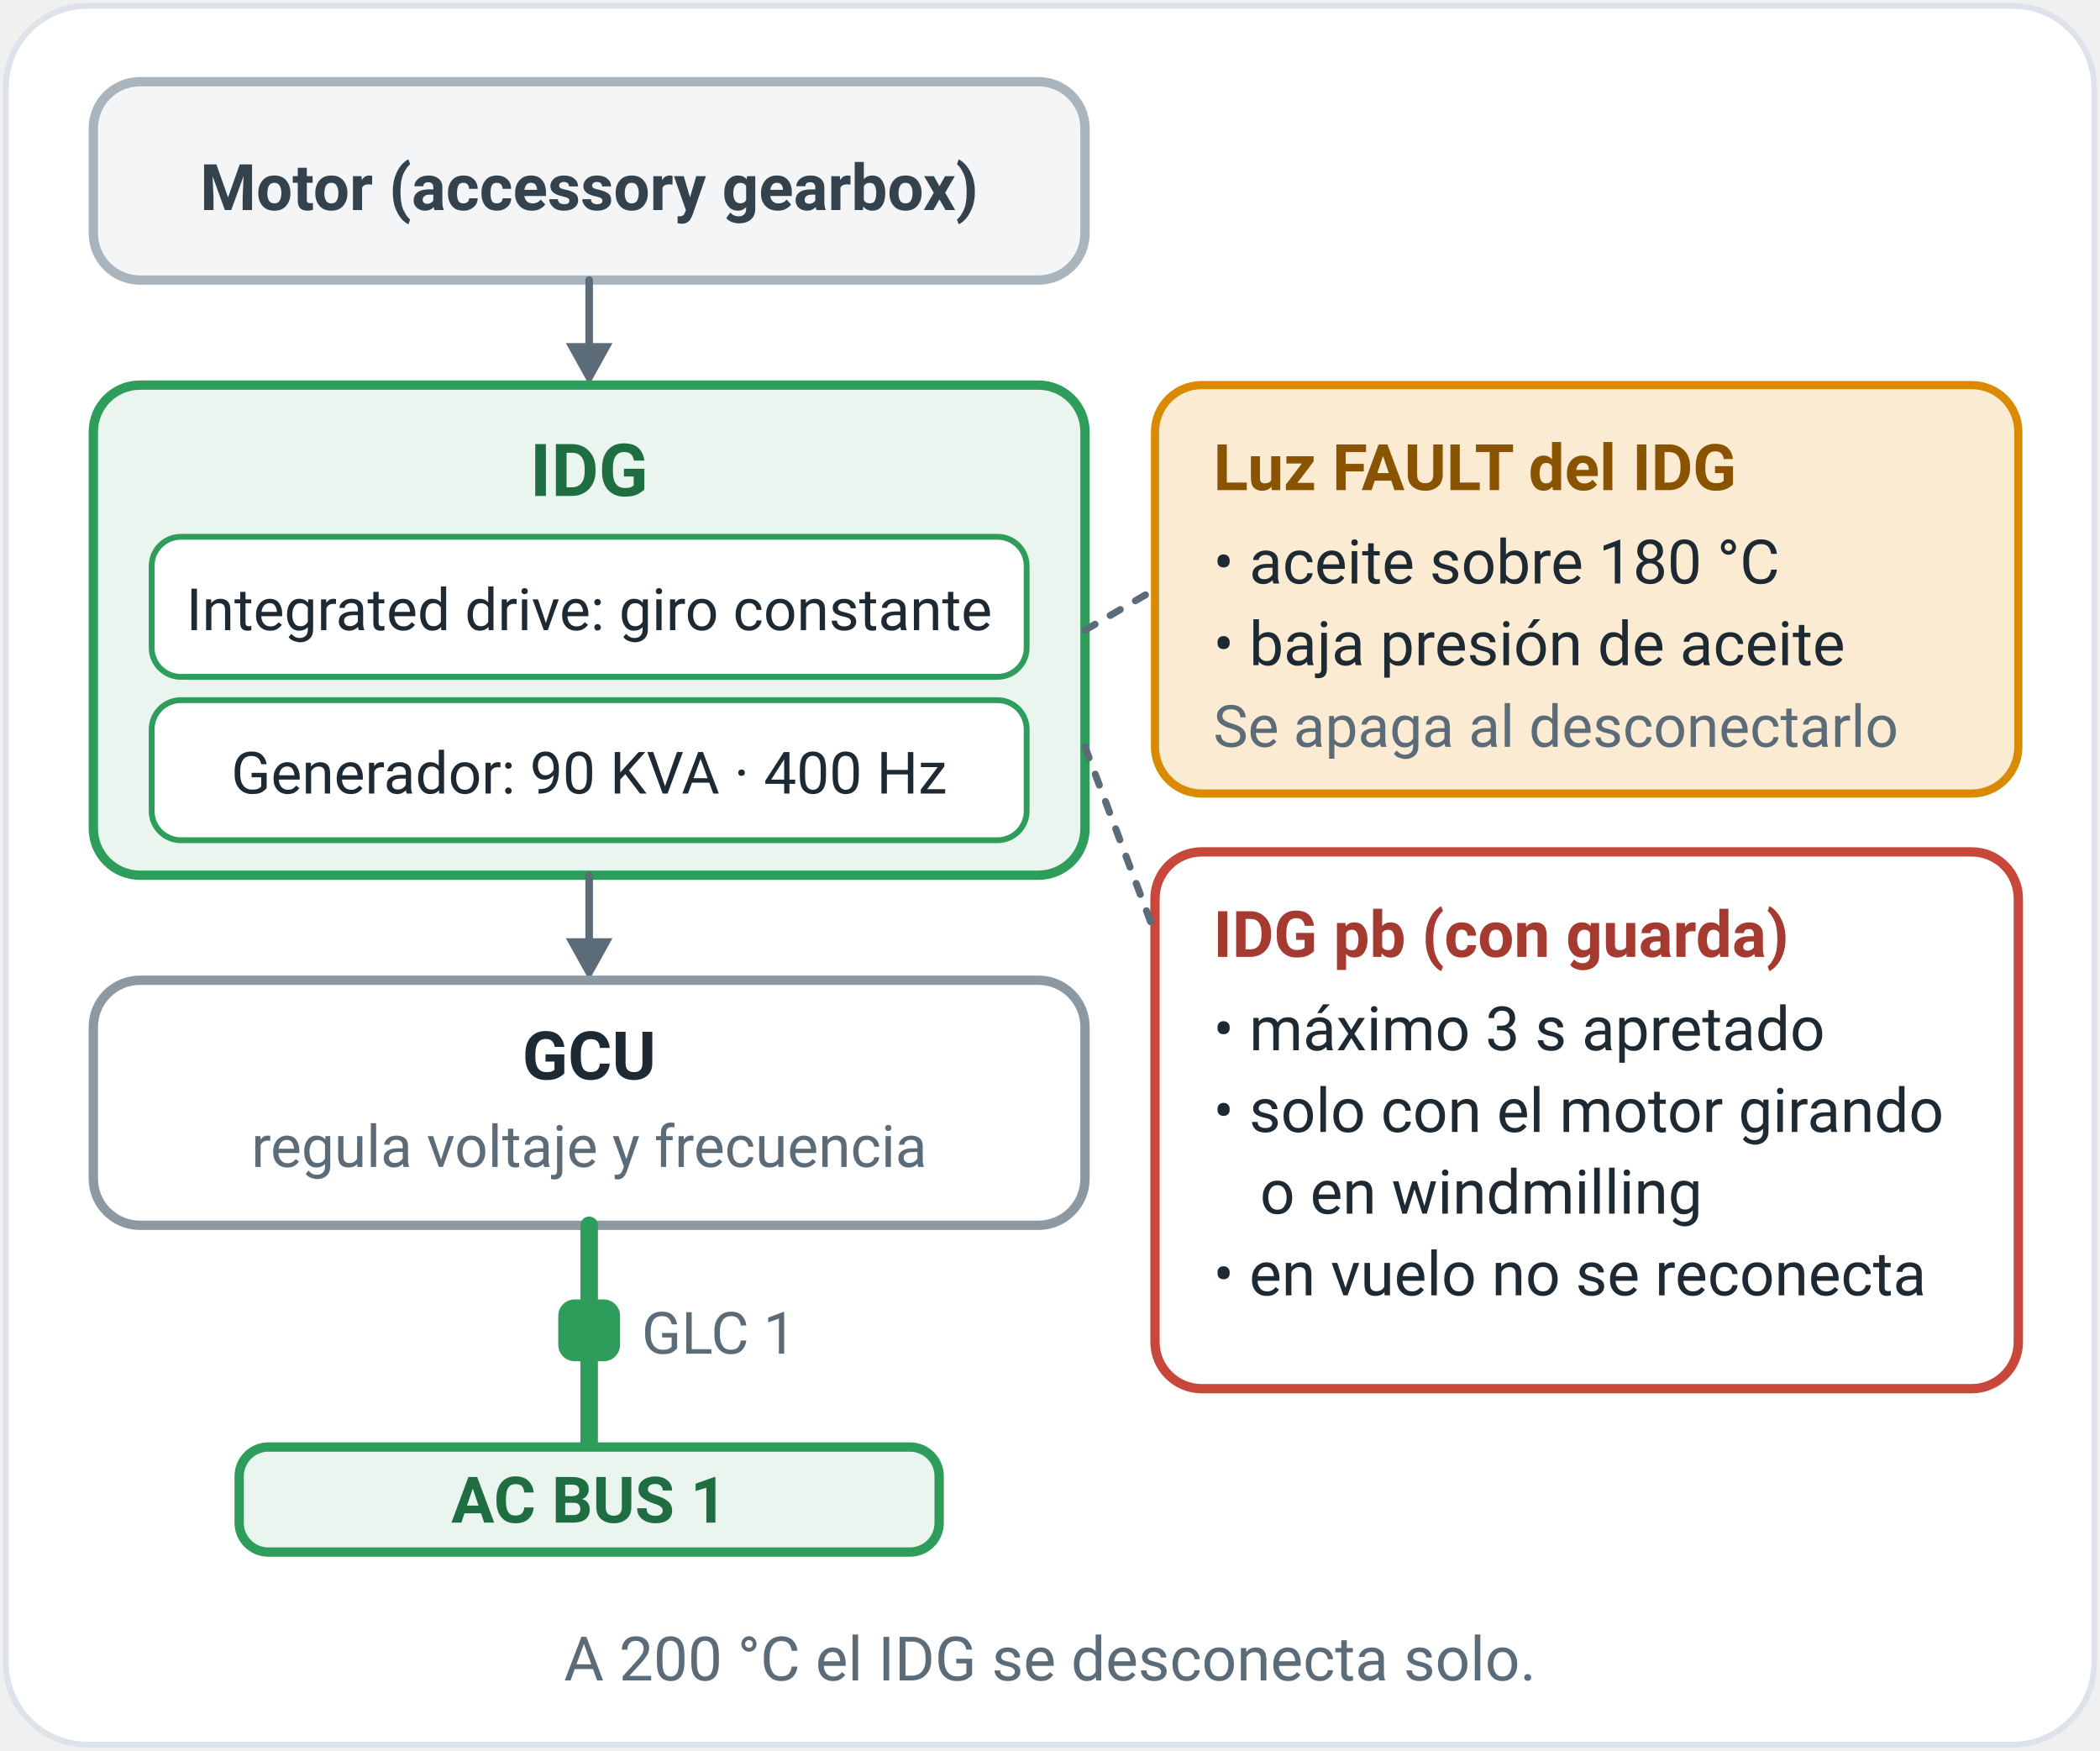
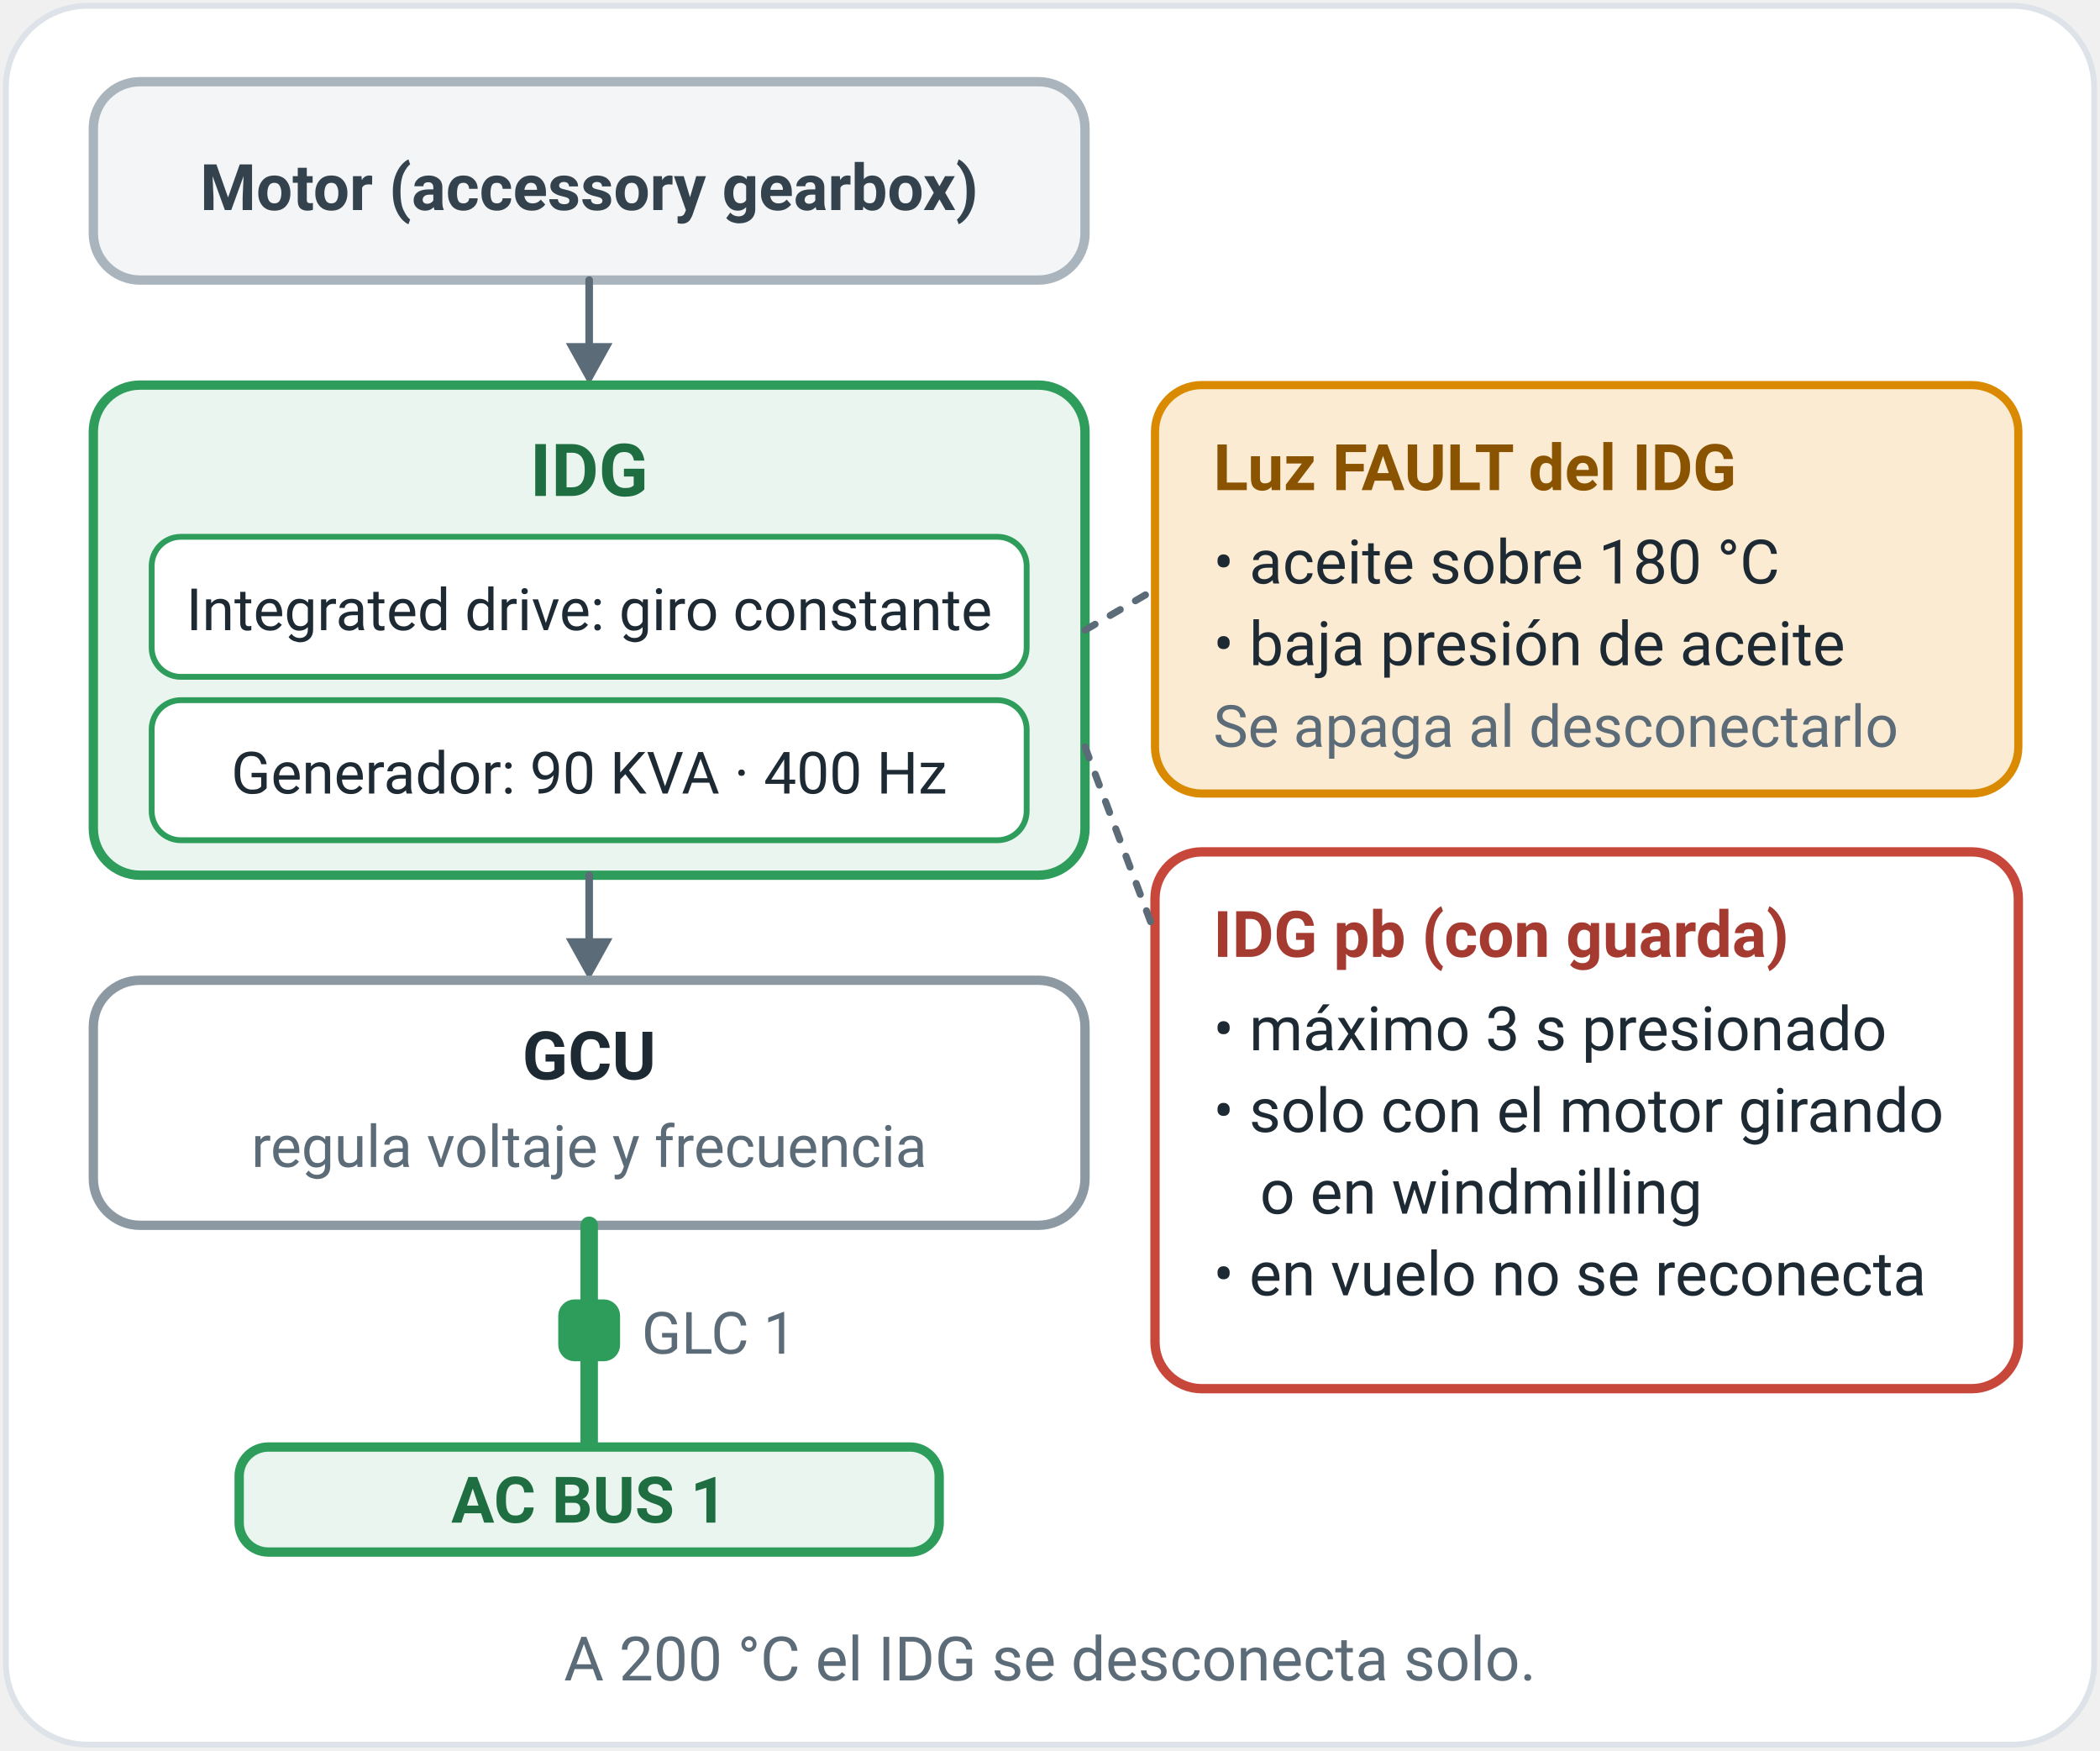
<svg xmlns="http://www.w3.org/2000/svg" viewBox="0 0 360 300" font-family="system-ui, -apple-system, 'Segoe UI', Roboto, sans-serif" role="img" aria-labelledby="t d">
  <rect x="1" y="1" width="358" height="298" rx="14" fill="#FFFFFF" stroke="#DDE3E8" />
  <rect x="16" y="14" width="170" height="34" rx="8" fill="#F3F5F7" stroke="#A9B4BD" stroke-width="1.6" />
  <text x="101" y="36" text-anchor="middle" font-size="11" font-weight="600" fill="#33424D">Motor (accessory gearbox)</text>
  <path d="M101 48 L101 60" fill="none" stroke="#5B6B78" stroke-width="1.3" stroke-linecap="round" stroke-linejoin="round" />
  <path d="M101 66 L97 58.8 L105 58.8 Z" fill="#5B6B78" />
  <rect x="16" y="66" width="170" height="84" rx="8" fill="#E9F5EE" stroke="#2E9D5B" stroke-width="1.6" />
  <text x="101" y="85" text-anchor="middle" font-size="12.5" font-weight="700" fill="#1F6E41">IDG</text>
  <rect x="26" y="92" width="150" height="24" rx="5" fill="#FFFFFF" stroke="#2E9D5B" />
  <text x="101" y="108" text-anchor="middle" font-size="10" fill="#1E2A33">Integrated drive: giro constante</text>
  <rect x="26" y="120" width="150" height="24" rx="5" fill="#FFFFFF" stroke="#2E9D5B" />
  <text x="101" y="136" text-anchor="middle" font-size="10" fill="#1E2A33">Generador: 90 KVA · 400 Hz</text>
  <path d="M101 150 L101 162" fill="none" stroke="#5B6B78" stroke-width="1.3" stroke-linecap="round" stroke-linejoin="round" />
  <path d="M101 168 L97 160.8 L105 160.8 Z" fill="#5B6B78" />
  <rect x="16" y="168" width="170" height="42" rx="8" fill="#FFFFFF" stroke="#8C99A3" stroke-width="1.6" />
  <text x="101" y="185" text-anchor="middle" font-size="11.5" font-weight="700" fill="#1E2A33">GCU</text>
  <text x="101" y="200" text-anchor="middle" font-size="10" fill="#5B6B78">regula voltaje y frecuencia</text>
  <path d="M101 210 L101 248" fill="none" stroke="#2E9D5B" stroke-width="3" stroke-linecap="round" stroke-linejoin="round" />
  <rect x="96.5" y="223.5" width="9" height="9" rx="2" fill="#2E9D5B" stroke="#2E9D5B" stroke-width="1.6" />
  <text x="110" y="232" font-size="10" fill="#5B6B78">GLC 1</text>
  <rect x="41" y="248" width="120" height="18" rx="5" fill="#E9F5EE" stroke="#2E9D5B" stroke-width="1.6" />
  <text x="101" y="260.96" text-anchor="middle" font-size="11" font-weight="700" fill="#1F6E41">AC BUS 1</text>
  <rect x="198" y="66" width="148" height="70" rx="8" fill="#FCEBD3" stroke="#D98A00" stroke-width="1.4" />
  <text x="208" y="84" font-size="11" font-weight="700" fill="#8A5300">Luz FAULT del IDG</text>
  <text x="208" y="100" font-size="10.5" fill="#1E2A33">• aceite sobre 180 °C</text>
  <text x="208" y="114" font-size="10.5" fill="#1E2A33">• baja presión de aceite</text>
  <text x="208" y="128" font-size="10" fill="#5B6B78">Se apaga al desconectarlo</text>
  <rect x="198" y="146" width="148" height="92" rx="8" fill="#FFFFFF" stroke="#C8473B" stroke-width="1.6" />
  <text x="208" y="164" font-size="11" font-weight="700" fill="#A53A30">IDG pb (con guarda)</text>
-   <text x="208" y="180" font-size="10.5" fill="#1E2A33">• máximo 3 s apretado</text>
+   <text x="208" y="180" font-size="10.5" fill="#1E2A33">• máximo 3 s presionado</text>
  <text x="208" y="194" font-size="10.5" fill="#1E2A33">• solo con el motor girando</text>
  <text x="216" y="208" font-size="10.5" fill="#1E2A33">o en windmilling</text>
  <text x="208" y="222" font-size="10.5" fill="#1E2A33">• en vuelo no se reconecta</text>
  <path d="M186 108 L198 101" fill="none" stroke="#5B6B78" stroke-width="1.2" stroke-dasharray="2 3" stroke-linecap="round" stroke-linejoin="round" />
  <path d="M186 128 L198 160" fill="none" stroke="#5B6B78" stroke-width="1.2" stroke-dasharray="2 3" stroke-linecap="round" stroke-linejoin="round" />
  <text x="180" y="288" text-anchor="middle" font-size="10.5" fill="#5B6B78">A 200 °C el IDG se desconecta solo.</text>
</svg>
